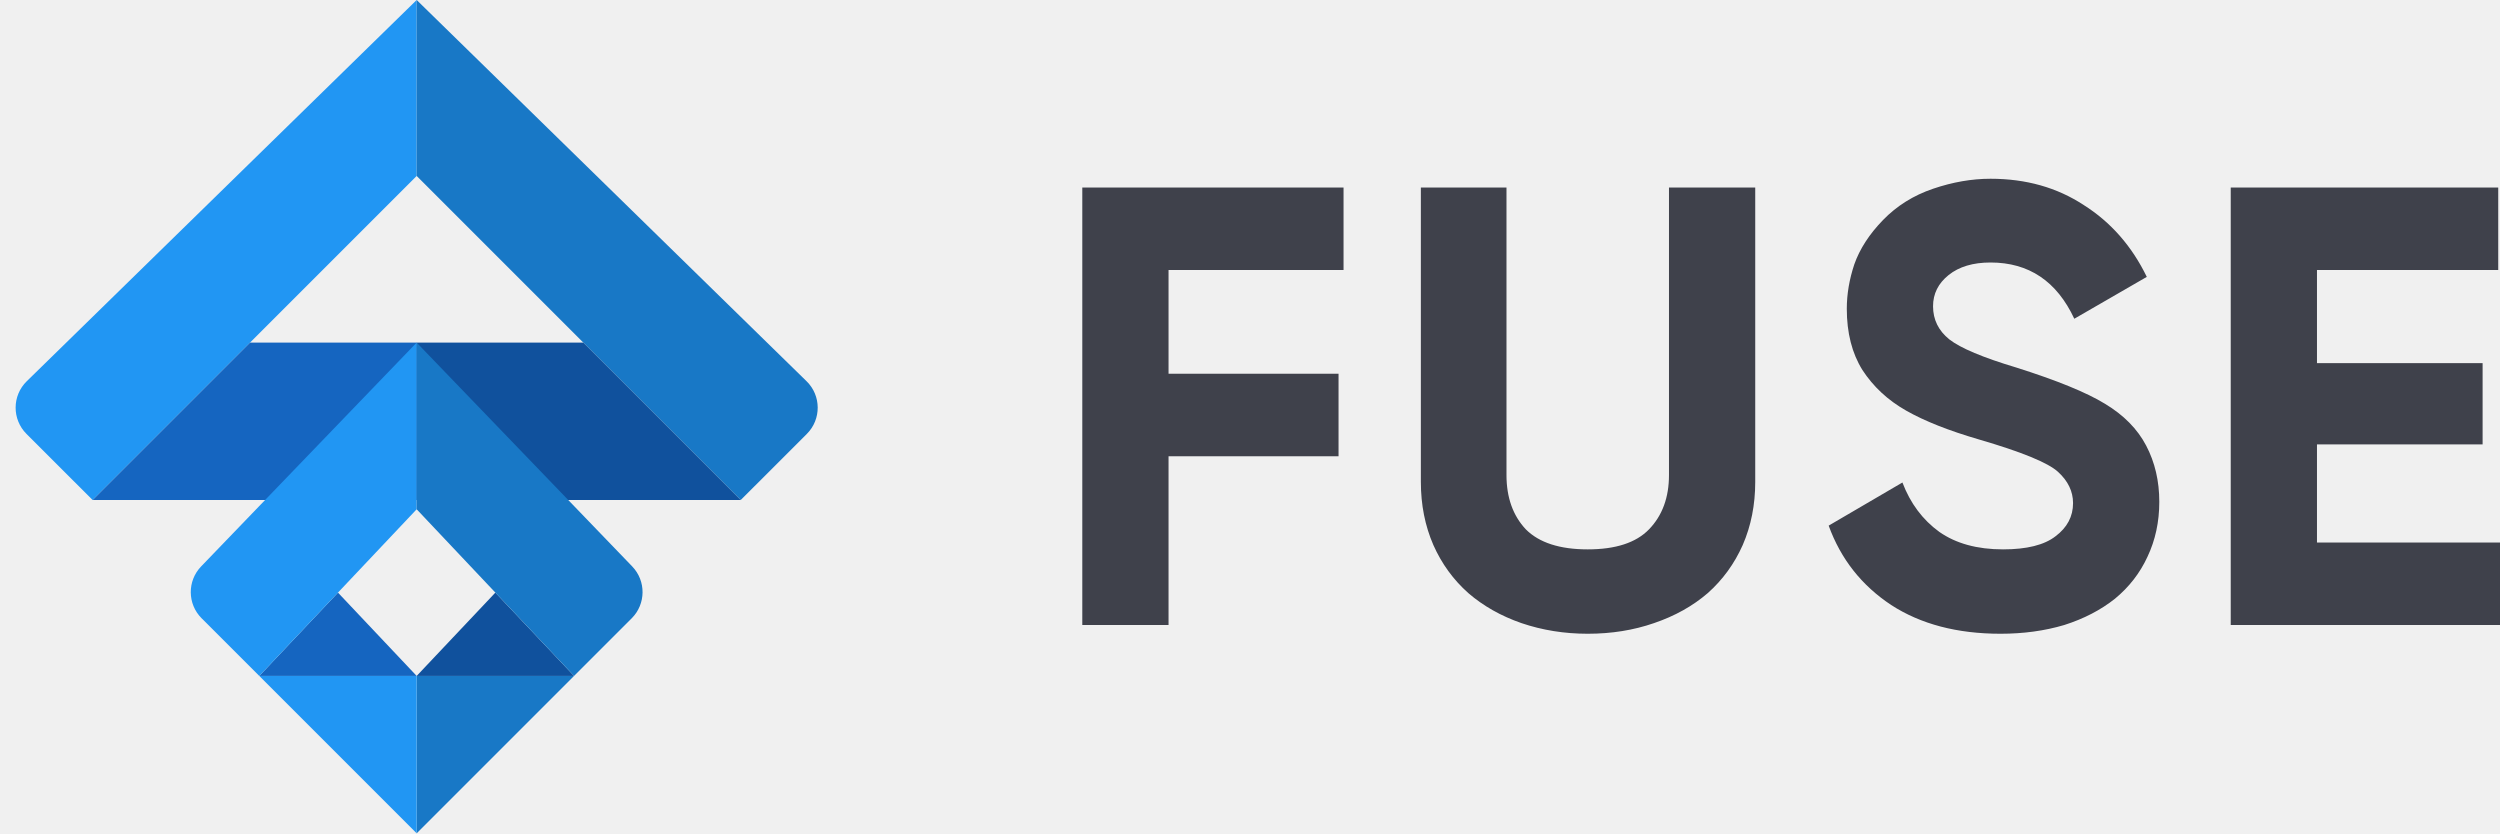
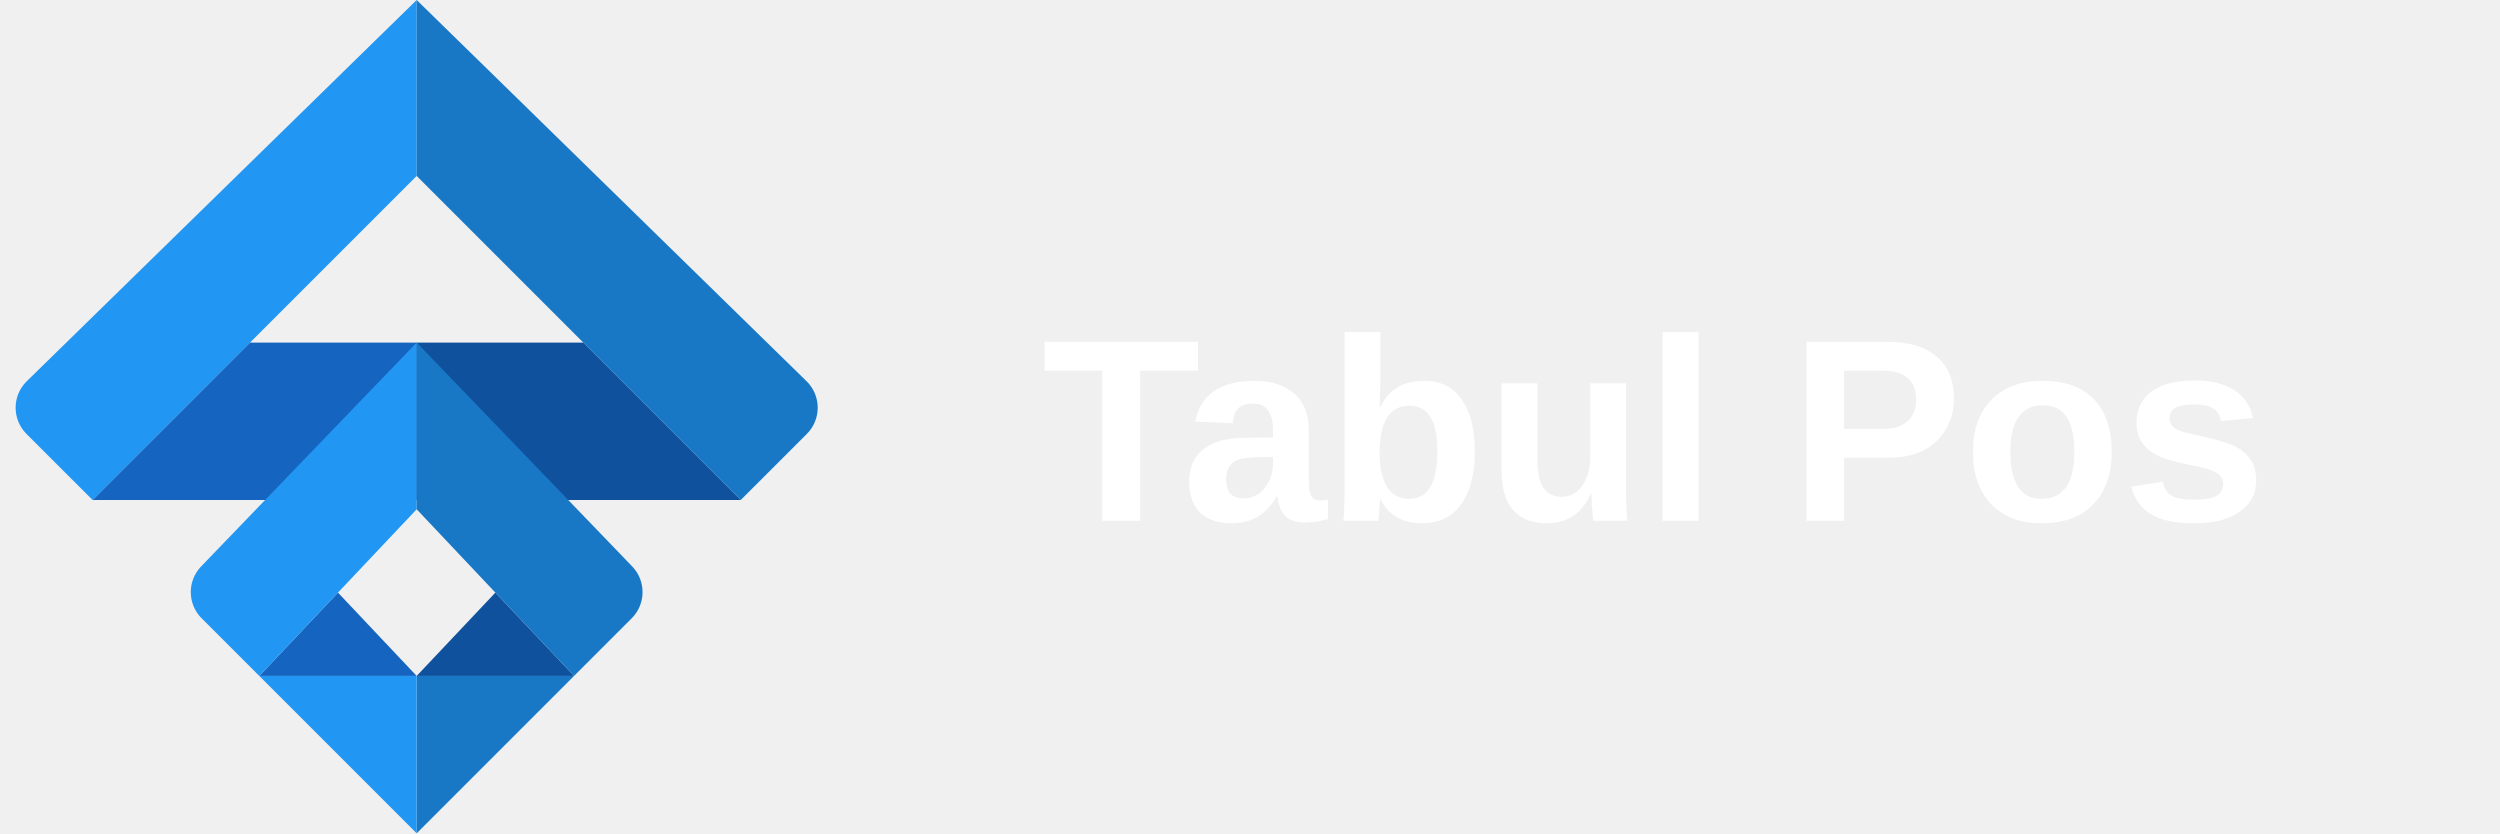
<svg xmlns="http://www.w3.org/2000/svg" width="96" height="32" viewBox="0 0 96 32" fill="none">
  <g clip-path="url(#clip0)">
-     <path d="M51.592 10.368H44.872V14.352H51.4V17.52H44.872V24H41.56V7.2H51.592V10.368ZM60.969 24.336C60.073 24.336 59.225 24.2 58.425 23.928C57.641 23.656 56.961 23.272 56.385 22.776C55.809 22.264 55.361 21.648 55.041 20.928C54.721 20.192 54.561 19.384 54.561 18.504V7.2H57.849V18.24C57.849 19.104 58.097 19.8 58.593 20.328C59.105 20.84 59.897 21.096 60.969 21.096C62.041 21.096 62.825 20.84 63.321 20.328C63.833 19.8 64.089 19.104 64.089 18.24V7.2H67.401V18.504C67.401 19.384 67.241 20.192 66.921 20.928C66.601 21.648 66.153 22.264 65.577 22.776C65.001 23.272 64.313 23.656 63.513 23.928C62.729 24.2 61.881 24.336 60.969 24.336ZM76.821 24.336C75.157 24.336 73.757 23.968 72.621 23.232C71.485 22.48 70.685 21.464 70.221 20.184L73.053 18.528C73.357 19.328 73.829 19.96 74.469 20.424C75.109 20.872 75.925 21.096 76.917 21.096C77.829 21.096 78.501 20.928 78.933 20.592C79.381 20.256 79.605 19.832 79.605 19.32C79.605 18.872 79.413 18.472 79.029 18.12C78.645 17.768 77.629 17.352 75.981 16.872C74.829 16.536 73.901 16.168 73.197 15.768C72.493 15.368 71.933 14.848 71.517 14.208C71.117 13.568 70.917 12.784 70.917 11.856C70.917 11.296 71.013 10.728 71.205 10.152C71.413 9.56 71.781 8.992 72.309 8.448C72.837 7.904 73.477 7.504 74.229 7.248C74.981 6.992 75.717 6.864 76.437 6.864C77.797 6.864 78.989 7.2 80.013 7.872C81.053 8.528 81.861 9.448 82.437 10.632L79.653 12.24C78.981 10.8 77.909 10.08 76.437 10.08C75.765 10.08 75.229 10.24 74.829 10.56C74.429 10.88 74.229 11.28 74.229 11.76C74.229 12.272 74.437 12.696 74.853 13.032C75.285 13.368 76.141 13.728 77.421 14.112C78.989 14.608 80.125 15.072 80.829 15.504C81.549 15.936 82.077 16.472 82.413 17.112C82.749 17.752 82.917 18.472 82.917 19.272C82.917 20.04 82.765 20.744 82.461 21.384C82.173 22.008 81.757 22.544 81.213 22.992C80.669 23.424 80.021 23.76 79.269 24C78.517 24.224 77.701 24.336 76.821 24.336ZM88.972 20.832H96.052V24H85.66V7.2H95.932V10.368H88.972V13.944H95.332V17.064H88.972V20.832Z" fill="#3F414B" />
+     <text x="40" y="20" font-size="10" font-family="Arial" font-weight="bold" fill="white">Tabul Pos</text>
    <path d="M16 6.756V0L1.028 14.639C0.462 15.192 0.457 16.102 1.017 16.662L3.556 19.2" fill="#2196F3" />
    <path d="M16 6.756V0L30.972 14.639C31.538 15.192 31.543 16.102 30.983 16.662L28.444 19.2" fill="#1878C6" />
    <path d="M3.556 19.2L9.6 13.156H16V19.2" fill="#1565C0" />
    <path d="M28.444 19.2L22.4 13.156H16V19.2" fill="#10519D" />
    <path d="M16 25.956H9.956L12.978 22.756L16 25.956Z" fill="#1565C0" />
    <path d="M16 32L22.044 25.956L16 25.956V32Z" fill="#1878C6" />
    <path d="M16 32L9.956 25.956H16V32Z" fill="#2196F3" />
    <path d="M16 25.956H22.044L19.022 22.756L16 25.956Z" fill="#10519D" />
    <path d="M7.724 21.75C7.186 22.308 7.194 23.194 7.742 23.742L9.956 25.956L16 19.556V13.156" fill="#2196F3" />
    <path d="M24.276 21.75C24.814 22.308 24.806 23.194 24.258 23.742L22.044 25.956L16 19.556V13.156" fill="#1878C6" />
  </g>
  <defs>
    <clipPath id="clip0">
      <rect width="96" height="32" fill="white" />
    </clipPath>
  </defs>
</svg>
